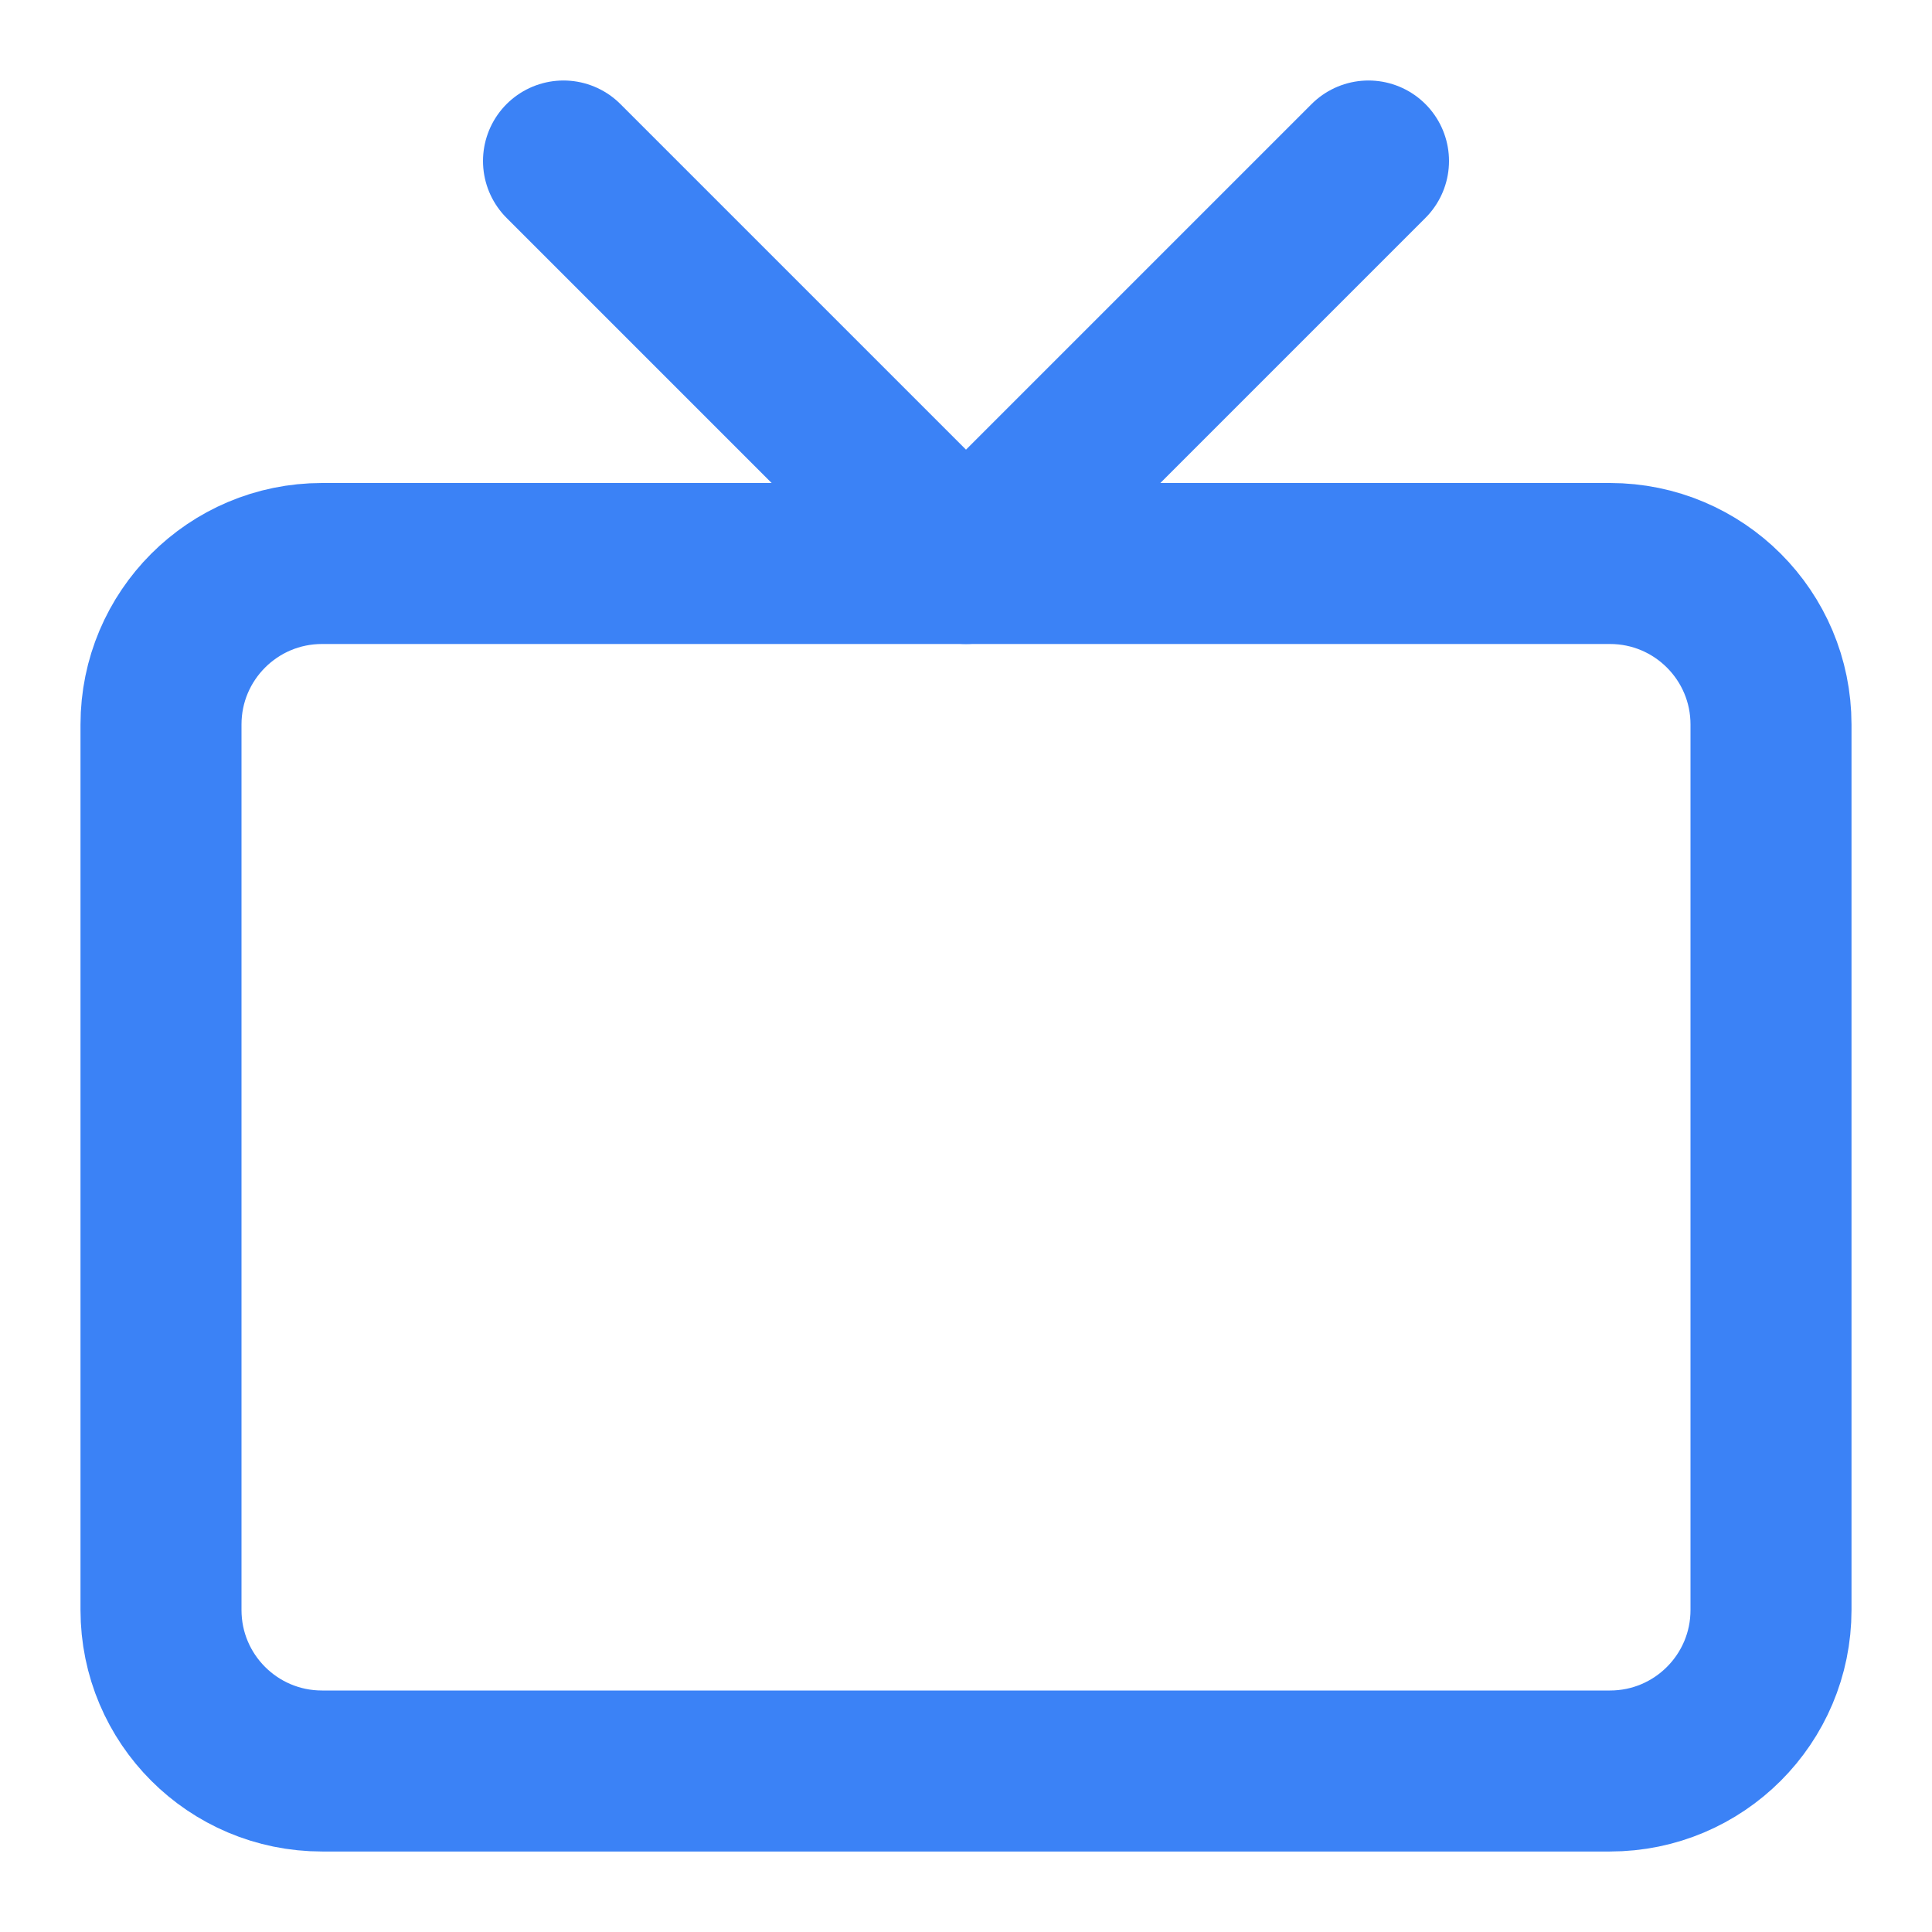
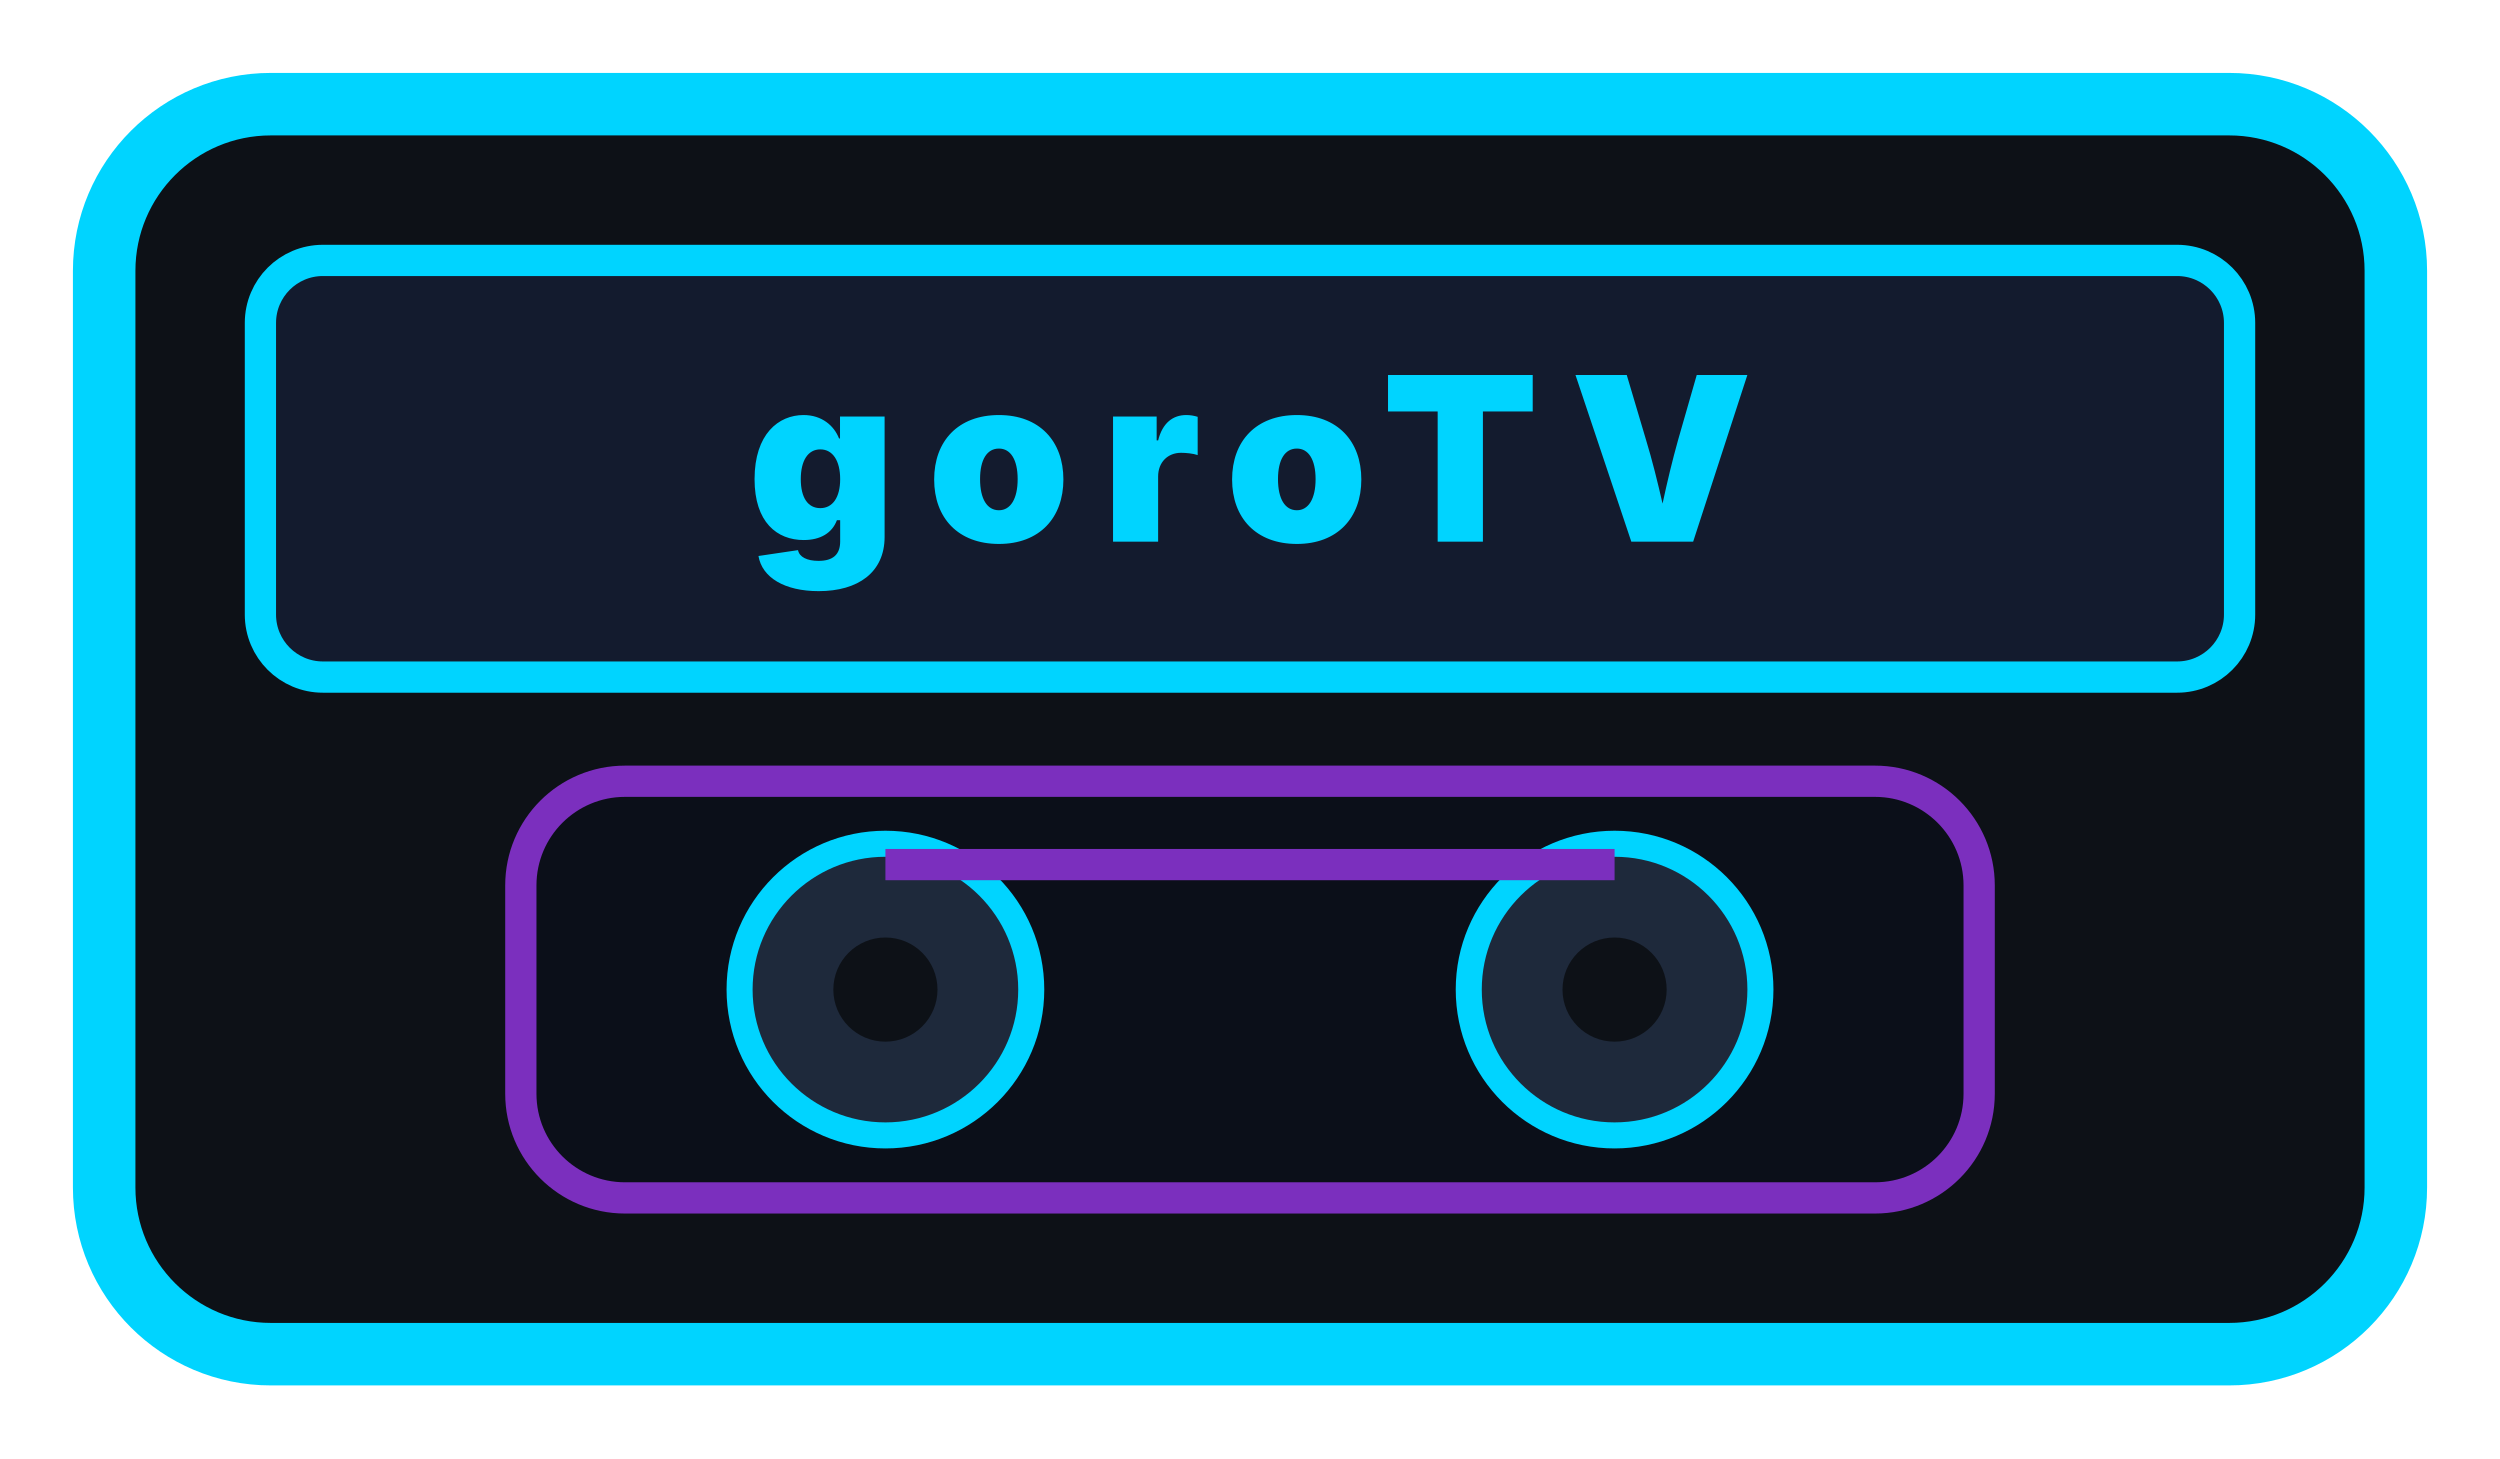
- <svg xmlns="http://www.w3.org/2000/svg" viewBox="0 0 24 24" fill="none" stroke="#3B82F6" stroke-width="2" stroke-linecap="round" stroke-linejoin="round">
-   <rect width="20" height="15" x="2" y="7" rx="2" ry="2" />
-   <polyline points="17 2 12 7 7 2" />
+ <svg xmlns="http://www.w3.org/2000/svg" viewBox="0 0 240 140" fill="none">
+   <rect x="10" y="10" width="220" height="120" rx="16" fill="#0D1117" stroke="#00D4FF" stroke-width="6" />
+   <rect x="25" y="25" width="190" height="40" rx="6" fill="#131B2E" stroke="#00D4FF" stroke-width="3" />
+   <text x="120" y="52" fill="#00D4FF" font-size="22" font-family="system-ui, -apple-system, sans-serif" font-weight="900" text-anchor="middle" letter-spacing="3">goroTV</text>
+   <rect x="50" y="75" width="140" height="40" rx="10" fill="#0B0F19" stroke="#7B2FBE" stroke-width="3" />
+   <circle cx="85" cy="95" r="14" fill="#1E293B" stroke="#00D4FF" stroke-width="2.5" />
+   <circle cx="85" cy="95" r="5" fill="#0D1117" />
+   <circle cx="155" cy="95" r="14" fill="#1E293B" stroke="#00D4FF" stroke-width="2.5" />
+   <circle cx="155" cy="95" r="5" fill="#0D1117" />
+   <line x1="85" y1="83" x2="155" y2="83" stroke="#7B2FBE" stroke-width="3" />
</svg>
